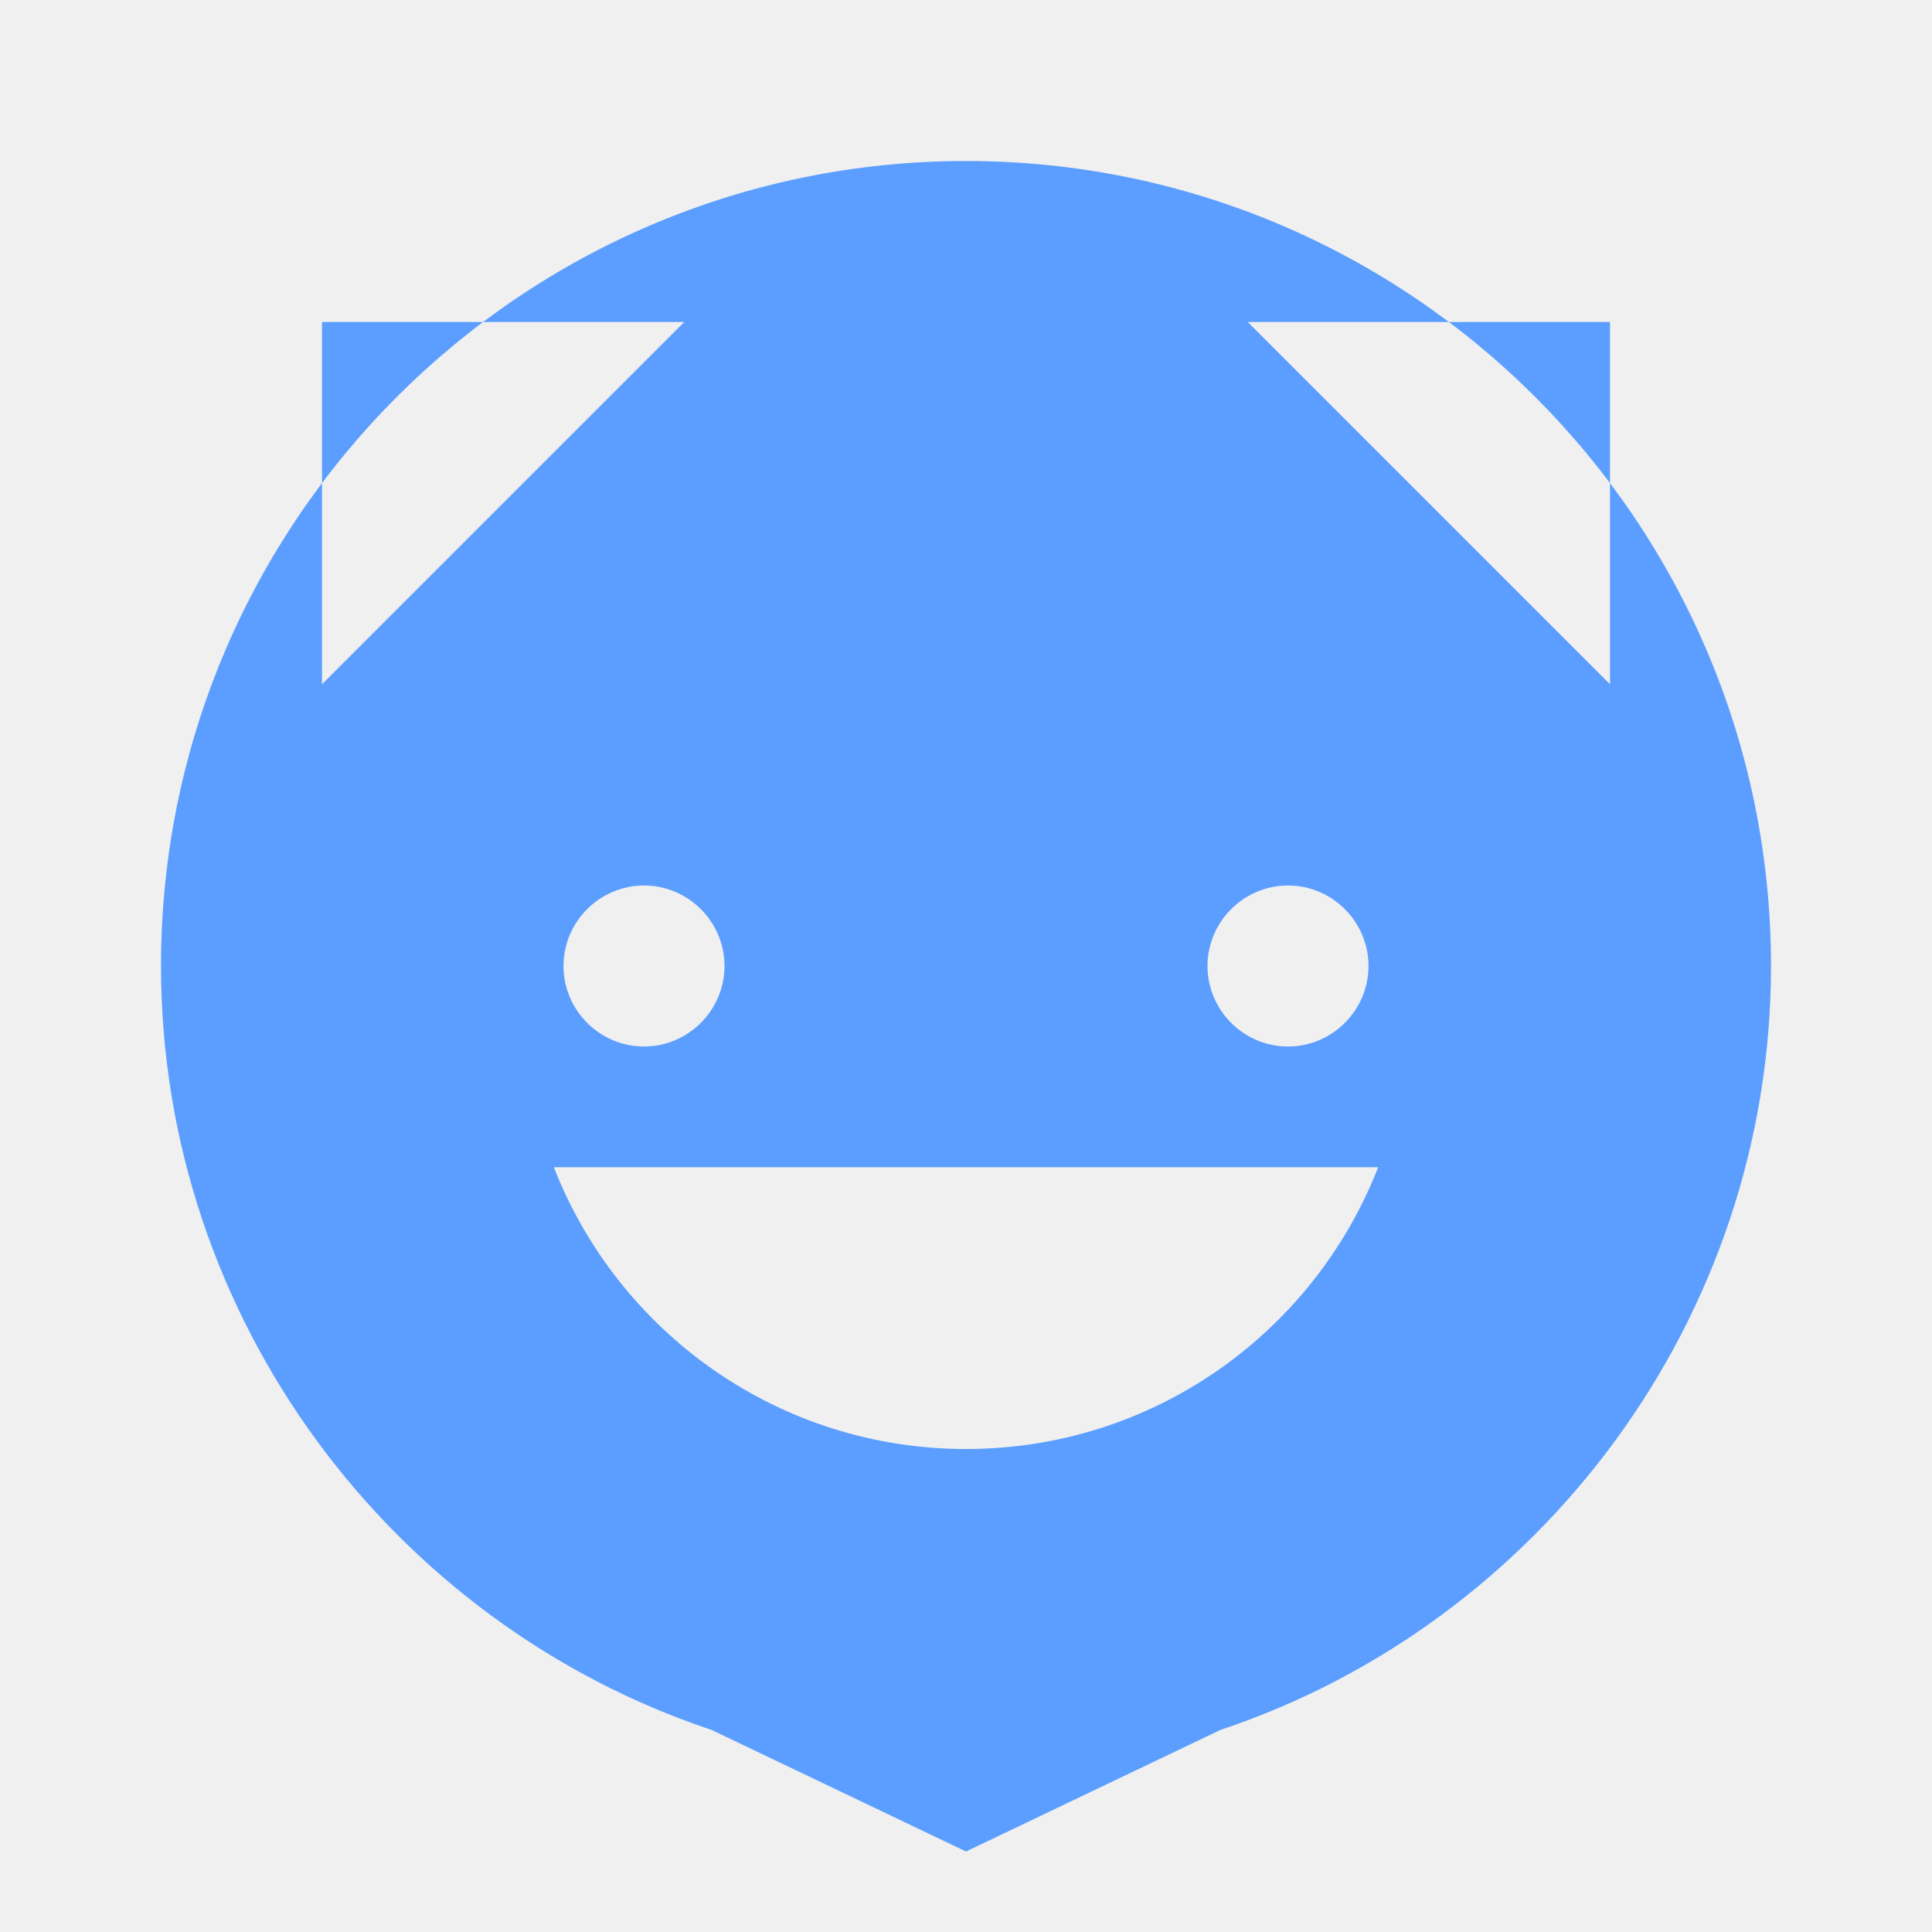
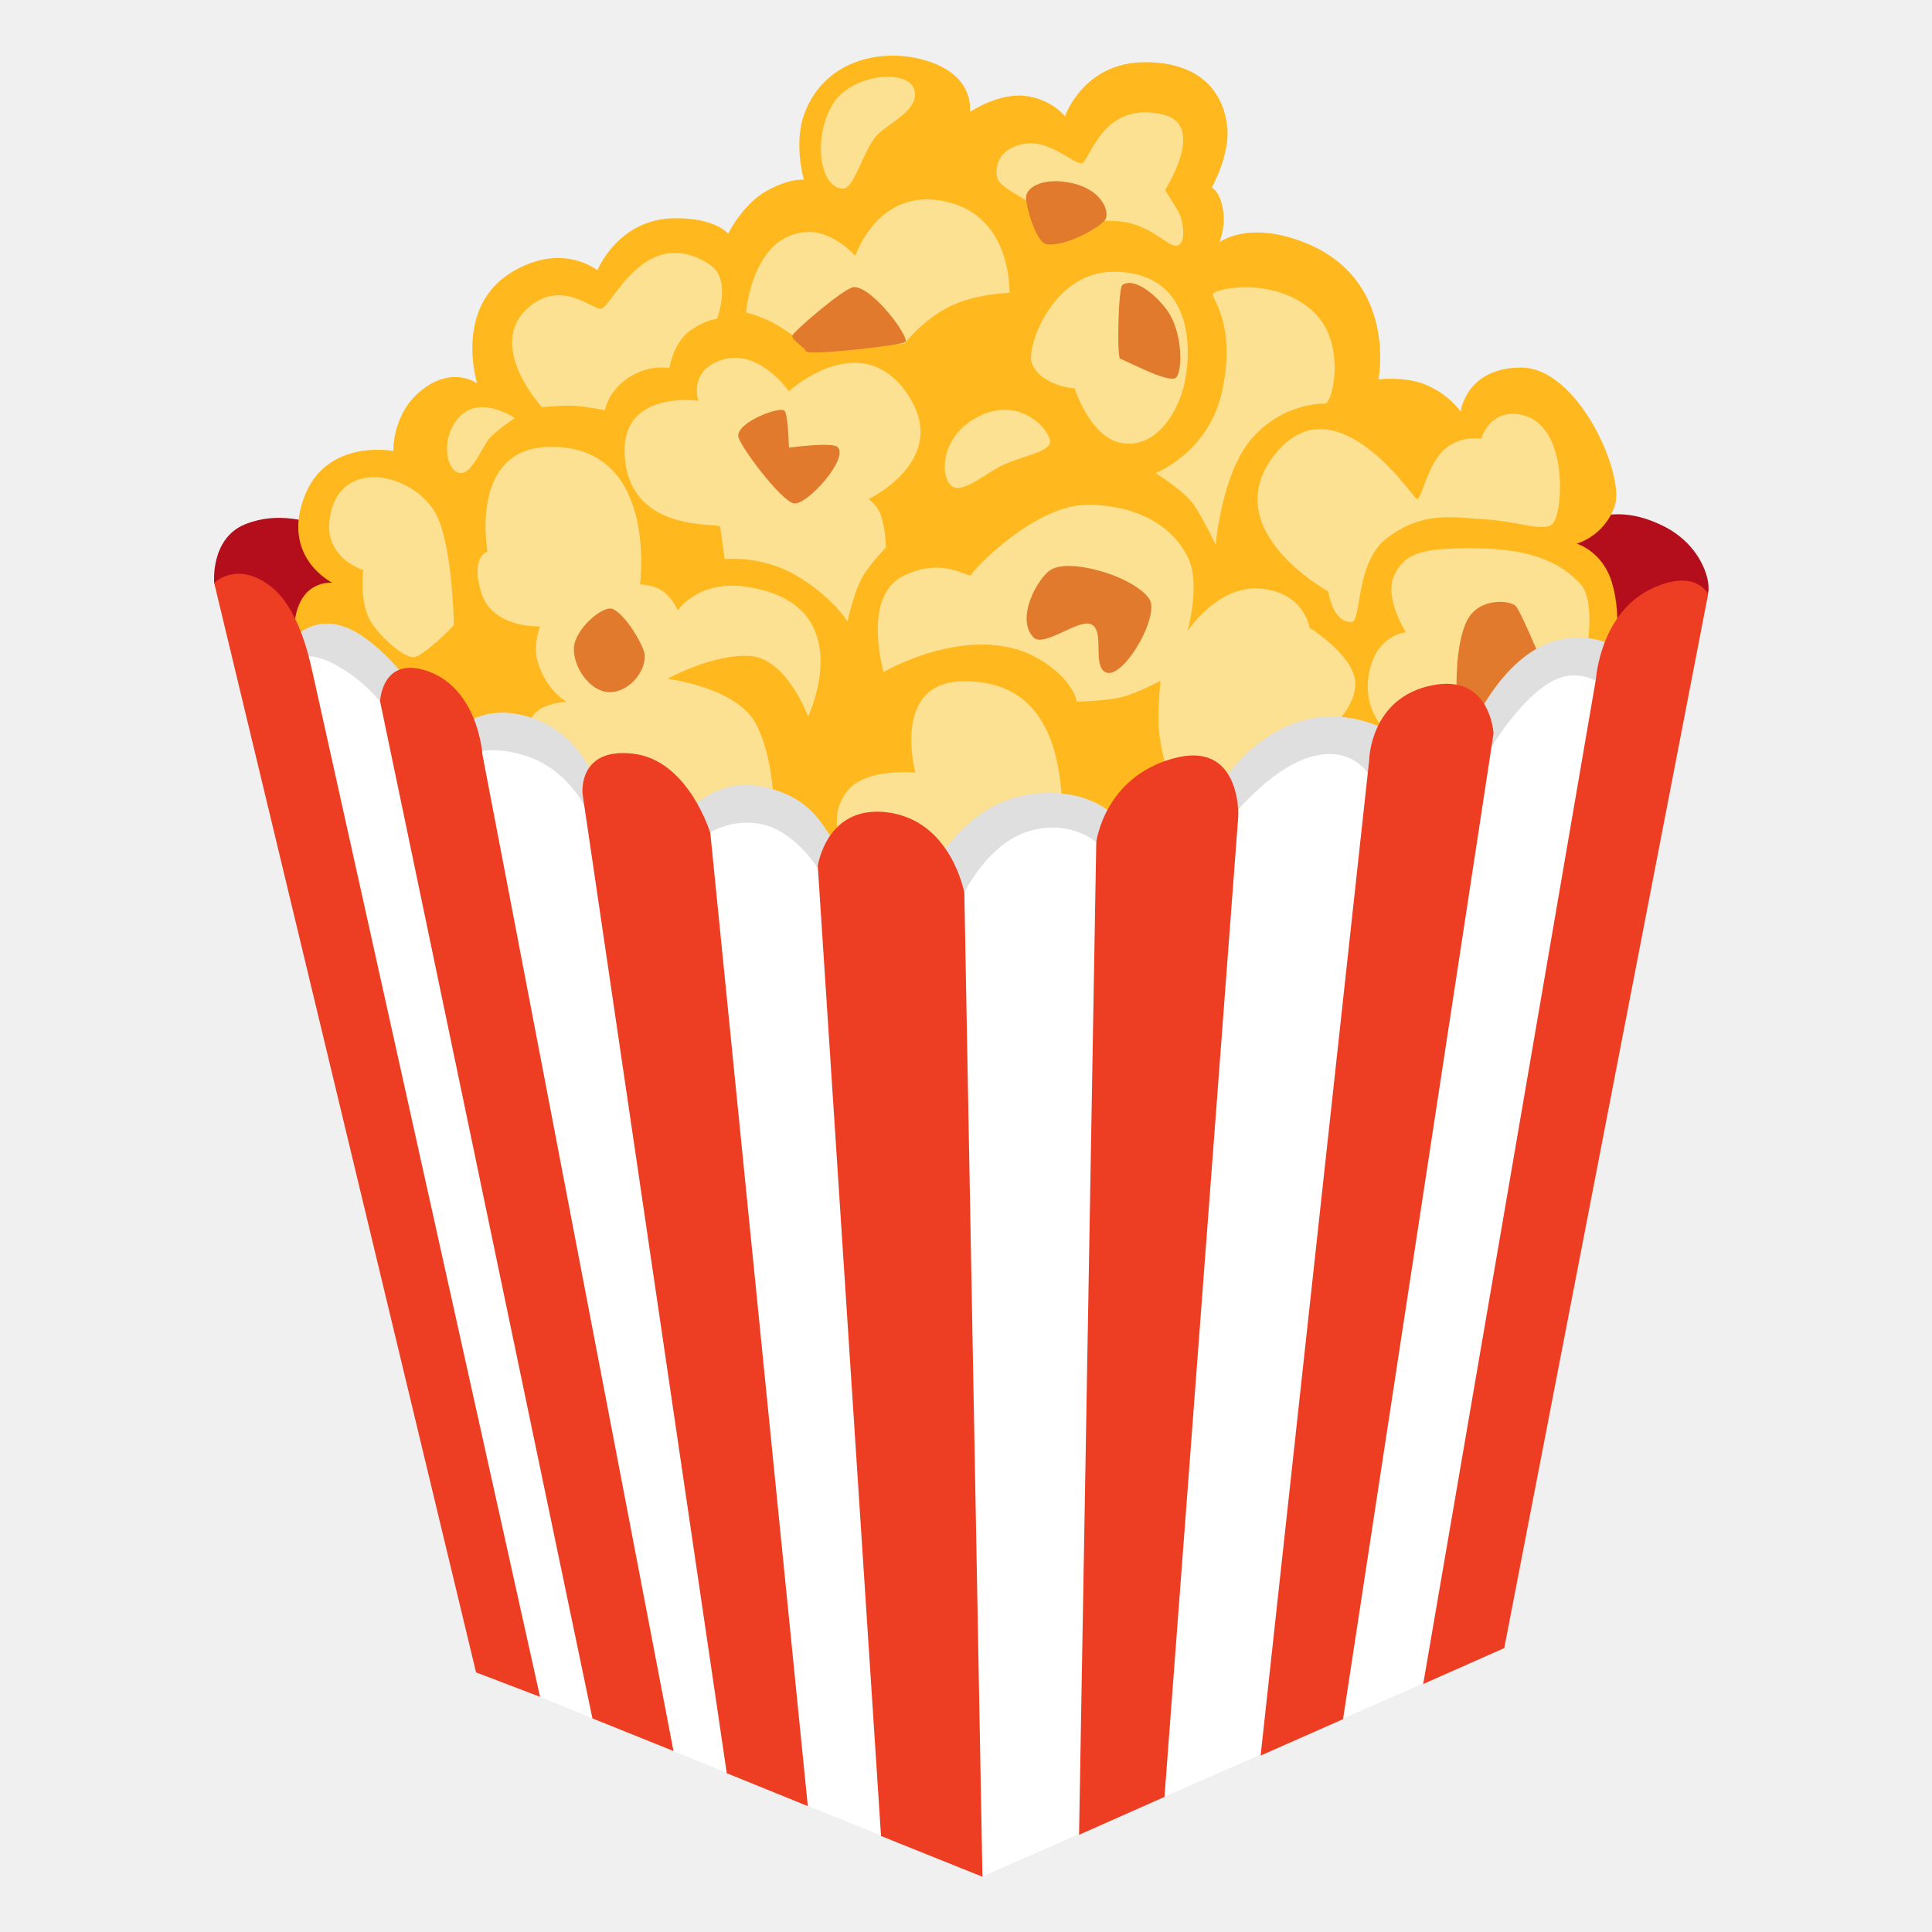
- <svg xmlns="http://www.w3.org/2000/svg" width="100" height="100" viewBox="0 0 24 24">
-   <path fill="#5B9EFF" d="M12,2C6.48,2,2,6.48,2,12c0,4.39,2.88,8.17,6.84,9.49L12,23l3.16-1.51C19.12,20.17,22,16.39,22,12 C22,6.48,17.52,2,12,2z M8.5,4L4,8.5V4H8.5z M15.5,4H20v4.5L15.5,4z M8,13c-0.55,0-1-0.45-1-1s0.45-1,1-1s1,0.45,1,1 S8.55,13,8,13z M16,13c-0.55,0-1-0.45-1-1s0.45-1,1-1s1,0.45,1,1S16.55,13,16,13z M12,18c-2.33,0-4.32-1.45-5.12-3.5h10.24 C16.32,16.55,14.33,18,12,18z" />
+ <svg xmlns="http://www.w3.org/2000/svg" width="800px" height="800px" viewBox="0 0 128 128" aria-hidden="true" role="img" class="iconify iconify--noto" preserveAspectRatio="xMidYMid meet">
+   <path d="M20.71 44.56l-6.52-5.93s-.27-2.95 2.04-3.89c2.63-1.07 5.16.19 5.16.19l3.99 7.68l-4.67 1.95z" fill="#b40e1c">
+ 
+ </path>
+   <path d="M106.7 44.76l-5.64-4.47l3.79-5.54s1.96-1.59 5.35.1c2.59 1.29 3.23 3.79 2.93 4.56c-.29.77-6.43 5.35-6.43 5.35z" fill="#b40e1c">
+ 
+ </path>
+   <path d="M22.75 43.49l-3.15-.85s-.36-1.49.32-2.81c.71-1.37 2.1-1.22 2.1-1.22s-3.35-1.63-1.89-5.62s5.93-3.11 5.93-3.11s-.1-2.53 1.95-4.09c2.04-1.56 3.6-.39 3.6-.39s-1.58-5.05 2.33-7.39c3.34-2 5.64-.1 5.64-.1s1.35-3.38 5.05-3.45c2.77-.05 3.61 1.02 3.61 1.02s.97-1.95 2.53-2.82c1.56-.88 2.49-.75 2.49-.75s-.71-2.42.04-4.4c1.32-3.5 4.96-4.28 7.68-3.6c3.73.93 3.27 3.51 3.27 3.51s1.89-1.27 3.64-1.07c1.75.19 2.67 1.35 2.67 1.35s1.22-3.58 5.3-3.58c4.09 0 5.25 2.43 5.45 4.28s-1.03 4.03-1.03 4.03s.59.23.77 1.63c.14 1.06-.27 2-.27 2s1.88-1.48 5.63 0c6.22 2.45 4.92 9.07 4.92 9.07s1.8-.21 3.16.37c1.56.67 2.28 1.77 2.28 1.77s.35-2.9 3.99-2.92c3.8-.02 6.91 7.1 6.23 9.14c-.68 2.04-2.53 2.53-2.53 2.53s1.69.48 2.32 2.53c.75 2.42.13 4.99.13 4.99s-26.38 16.1-26.67 16s-32.98 2.43-32.98 2.43L22.75 43.49z" fill="#ffb91f">
+ 
+ </path>
+   <path d="M34.84 48.47c0-.21.3-1.08.89-1.46c.73-.47 1.82-.52 1.82-.52s-1.2-.57-1.87-2.45c-.44-1.22.1-2.54.1-2.54s-3.17.15-3.9-2.25s.42-2.71.42-2.71s-1.27-6.81 4.06-6.93c7.29-.16 6.04 9.11 6.04 9.11s1.04 0 1.67.57c.62.57.83 1.15.83 1.15s1.36-2.05 4.58-1.56c7.6 1.15 4.06 8.59 4.06 8.59s-1.41-3.85-3.85-4.01c-2.45-.16-5.47 1.51-5.47 1.51s4.63.57 5.88 3.02s1.15 5.78 1.15 5.78s-9.27 2.71-9.48 2.4c-.22-.3-6.93-7.7-6.93-7.7z" fill="#fce193">
+ 
+ </path>
+   <path d="M40.61 40.35c-.67-.29-2.55 1.36-2.59 2.59c-.04 1.23 1 2.8 2.24 2.91c1.23.11 2.46-1.16 2.46-2.39c0-.62-1.28-2.75-2.11-3.11z" fill="#e17a2c">
+ 
+ </path>
+   <path d="M46.27 26.55s-4.99-.72-4.89 3.4c.13 5.46 6.28 4.65 6.33 4.94c.05.29.3 2.15.3 2.15s2.43-.28 4.78 1.11s3.36 3.02 3.36 3.02s.48-2.25 1.15-3.21c.67-.96 1.39-1.68 1.39-1.68s0-1.2-.34-2.16c-.24-.69-.81-1.05-.81-1.05s5.4-2.56 2.68-6.81c-3.07-4.79-7.96-.34-7.96-.34s-1.92-2.78-4.31-2.11c-2.4.67-1.68 2.74-1.68 2.74z" fill="#fce193">
+ 
+ </path>
+   <path d="M58.54 44.52s-1.44-4.94 1.25-6.33s4.46.19 4.55-.1s4.27-4.75 7.86-4.65c5.32.14 6.54 3.52 6.66 3.88c.59 1.72-.19 4.51-.19 4.51s2.01-3.12 4.89-2.83c2.88.29 3.2 2.59 3.2 2.59s3.18 1.97 3.03 3.84c-.14 1.87-2.16 3.26-2.16 3.26l-4.89 4.79l-5.27-1.82s-.72-2.4-.72-3.88c0-1.49.14-2.68.14-2.68s-1.44.77-2.44 1.05c-1.01.29-3.12.34-3.12.34s-.08-1.21-2.11-2.59c-4.45-3.02-10.68.62-10.68.62z" fill="#fce193">
+ 
+ </path>
+   <path d="M60.65 51.18s-1.63-5.92 3.07-6.04c5.61-.14 6.42 4.84 6.62 7.62c.19 2.78-7.24 7.05-7.53 6.9c-.29-.14-7.25-4.42-7.25-4.42s-.53-1.54.64-2.91c1.22-1.45 4.45-1.15 4.45-1.15z" fill="#fce193">
+ 
+ </path>
+   <path d="M91.86 48.45s-1.63-1.34-1.15-3.88s2.44-2.68 2.44-2.68s-1.49-2.3-.77-3.79s1.87-1.82 5.56-1.77s5.56 1.05 6.76 2.35c1.08 1.16.38 4.7.38 4.7s-5.46 6.57-6.09 6.42c-.62-.15-7.13-1.35-7.13-1.35z" fill="#fce193">
+ 
+ </path>
+   <path d="M76.56 31.34s1.92 1.2 2.54 2.11c.62.91 1.44 2.64 1.44 2.64s.4-4.68 2.33-6.96c2.11-2.49 4.86-2.39 4.91-2.39c.52 0 1.39-3.88-.62-5.94c-2.52-2.58-6.85-1.68-6.81-1.29s1.58 2.25.58 6.57c-.93 3.94-4.37 5.26-4.37 5.26z" fill="#fce193">
+ 
+ </path>
+   <path d="M63.14 32.25c.77.39 2.14-.9 3.31-1.44c1.34-.62 3.07-.86 3.12-1.53s-1.87-3.07-4.65-1.73c-2.78 1.34-2.64 4.27-1.78 4.7z" fill="#fce193">
+ 
+ </path>
+   <path d="M21.82 34.57c-.24 2.44 2.25 3.2 2.25 3.2s-.31 2.25.58 3.55c.72 1.05 2.21 2.35 2.83 2.21c.62-.14 2.59-2.01 2.59-2.16c0-.14-.11-5.51-1.25-7.43c-1.58-2.7-6.57-3.7-7 .63z" fill="#fce193">
+ 
+ </path>
+   <path d="M30.55 31.34c.67 0 1.34-1.53 1.73-2.11c.38-.58 1.82-1.53 1.82-1.53s-2.21-1.53-3.6-.14c-1.39 1.38-.96 3.78.05 3.78z" fill="#fce193">
+ 
+ </path>
+   <path d="M35.91 26.98s1.34-.14 2.11-.1c.77.05 2.06.29 2.06.29s.19-1.25 1.58-2.16c1.39-.91 2.68-.62 2.68-.62s.29-1.73 1.39-2.49c1.1-.77 1.77-.77 1.77-.77s1.02-2.62-.48-3.6c-4.27-2.78-6.46 2.8-7.19 2.92c-.54.09-2.42-1.78-4.48-.34c-3.5 2.46.56 6.87.56 6.87z" fill="#fce193">
+ 
+ </path>
+   <path d="M49.43 20.7s1.15.29 2.01.81s2.16 1.44 2.16 1.44l6.33-.19s1.39-1.82 3.4-2.64c1.64-.67 3.55-.72 3.55-.72s.18-4.68-3.69-5.9c-4.89-1.53-6.52 3.45-6.52 3.45s-1.44-1.62-3.12-1.58c-3.73.1-4.12 5.33-4.12 5.33z" fill="#fce193">
+ 
+ </path>
+   <path d="M56.57 19.02c-.58 0-3.98 2.92-4.07 3.21c-.1.29.81.77.91 1.05c.1.29 6.23-.38 6.57-.62c.33-.24-2.11-3.64-3.41-3.64z" fill="#e17a2c">
+ 
+ </path>
+   <path d="M48.91 28.89c.03.57 2.83 4.31 3.69 4.46s3.7-3.02 2.88-3.74c-.38-.34-3.21.05-3.21.05s-.05-2.11-.29-2.44c-.25-.34-3.12.72-3.07 1.67z" fill="#e17a2c">
+ 
+ </path>
+   <path d="M55.86 12.5c.73.02 1.39-2.68 2.25-3.55s2.92-1.73 2.44-3.07s-4.17-.96-5.37 1.01c-1.33 2.19-.91 5.56.68 5.61z" fill="#fce193">
+ 
+ </path>
+   <path d="M66.07 11.78c.15.66 2.01 1.44 2.3 1.77c.29.34 1.63 1.53 1.63 1.53s3.07-.77 4.89-.29c1.82.48 2.68 1.77 3.21 1.44c.53-.34.24-1.77-.05-2.25s-.86-1.39-.86-1.39s2.76-4.28-.1-4.99c-4.07-1.01-4.89 3.12-5.42 3.21s-2.06-1.53-3.74-1.29c-1.67.25-2.06 1.4-1.86 2.26z" fill="#fce193">
+ 
+ </path>
+   <path d="M68.37 24.1c.68 1.51 2.83 1.63 2.83 1.63s1.05 3.36 3.21 3.64c2.16.29 3.58-1.96 4.03-3.83c.58-2.4.59-7.59-4.75-7.53c-4.03.05-5.75 5.13-5.32 6.09z" fill="#fce193">
+ 
+ </path>
+   <path d="M89.55 41.21c.67-.02.22-3.96 2.34-5.56c2.29-1.73 4.08-1.41 6.43-1.25c2.44.16 4.09.92 4.6.24c.64-.84 1.03-6.7-2.3-7.19c-1.97-.29-2.49 1.63-2.49 1.63s-2.01-.43-3.12 1.58c-.76 1.39-.81 2.3-1.15 2.4c-.15.04-5.29-7.9-9.3-3.07c-4.17 5.03 3.45 9.2 3.45 9.2s.25 2.07 1.54 2.02z" fill="#fce193">
+ 
+ </path>
+   <path d="M74.36 18.88c-.27.18-.38 4.84-.14 4.89c.24.05 3.26 1.68 3.69 1.25c.43-.43.43-2.64-.34-4.07c-.48-.92-2.25-2.7-3.21-2.07z" fill="#e17a2c">
+ 
+ </path>
+   <path d="M67.98 13.03c-.04.49.62 3.07 1.39 3.16c1.28.16 3.64-1.2 3.88-1.68s-.19-1.87-2.11-2.35c-1.9-.47-3.11.2-3.16.87z" fill="#e17a2c">
+ 
+ </path>
+   <path d="M68.46 42.22c.67.72 2.99-1.24 3.83-.86c.96.43 0 2.92 1.05 3.21c1.05.29 3.16-3.12 2.92-4.6c-.1-.62-1.34-1.44-2.68-1.92s-3.16-.81-3.98-.29s-2.34 3.17-1.14 4.46z" fill="#e17a2c">
+ 
+ </path>
+   <path d="M96.5 45.67s-.1-3.07.72-4.6c.81-1.53 2.88-1.29 3.21-.91s1.49 3.16 1.49 3.16l-2.44 4.17l-2.98-1.82z" fill="#e17a2c">
+ 
+ </path>
+   <path d="M63.35 61.35l-9.56-3.74l-.27-.42c-.48-.75-6.78-1.76-6.78-1.76l-.56-.11l-7.85-1.69l-.22-.38c-.49-.83-6.81-3.08-6.81-3.08l-5.94-2.4l-.16-.39c-.53-1.27-4.55-3.47-4.64-3.29l-1.79-.89c.47-.95 1.96-2.52 4.22-1.61c1.97.79 4.22 3.52 4.71 4.6l3.23 1.67c.79-.5 2.28-1 4.32-.29c2.96 1.04 3.74 3.33 4.35 4.28l6.5 1.4c.69-.56 2.15-1.5 4.1-1.18c3.41.56 4.24 2.53 4.95 3.53l7.49.64c.75-1.03 2.66-3.21 5.63-3.62c2.78-.39 4.81.57 5.63 1.53l7.16-2.41c.6-.93 2.67-3.56 5.91-4.15c3.02-.55 5.39.98 6.48 1.67l4.78-2.45c.51-.86 2.16-3.54 4.68-4.31c3.15-.95 5.17 1.04 5.26 1.11l-1.35 1.48c-.04-.04-6.61 3.69-6.63 3.72l-1.41 2.43l-5.52.36l-.5-.4c-.02-.02-10.13 1.81-10.15 1.84l-.19.35l-9.04 3.04l-.44-.47c-.06-.06-9.59 5.39-9.59 5.39z" fill="#dfdfdf">
+ 
+ </path>
+   <path d="M107.72 46.58c-.23.02-2.11-2.62-4.56-1.6c-2.45 1.03-4.79 5.24-4.79 5.24l-7.63 1.2s-1.03-2.08-3.88-1.28c-2.85.8-5.41 4.3-5.47 4.07c-.06-.23-8.4 1.9-8.4 1.9S71.34 54.27 68.4 55c-3.04.76-4.69 4.49-4.69 4.49l-9.47-1.88s-1.62-2.72-4.07-3.06c-2.45-.34-4.04 1.26-4.04 1.26l-7.07-1.72s-1.08-2.96-4.16-3.99s-4.56.28-4.56.28l-4.58-3.11s-1.35-2.22-3.92-3.42c-2.56-1.2-3.3.9-3.3.9L34.5 111.9l30.56 12.43l30.17-13.21c.02.01 13.18-64.61 12.49-64.54z" fill="#ffffff">
+ 
+ </path>
+   <path d="M20.71 44.56l-.02-.07c-.28-1.31-1.01-4.28-2.74-5.63c-2.25-1.75-3.76-.24-3.76-.24l17.35 72.18l4.24 1.62l-15.07-67.86z" fill="#ed3d23">
+ 
+ </path>
+   <path d="M31.96 49.98s-.27-4.51-3.83-5.58c-2.83-.85-2.95 2.06-2.95 2.06l14.07 67.39l5.37 2.16l-12.66-66.03z" fill="#ed3d23">
+ 
+ </path>
+   <path d="M47.06 55.19s-1.45-4.85-5.14-5.26c-3.69-.41-3.32 2.69-3.32 2.69l9.55 64.86l5.37 2.18l-6.46-64.47z" fill="#ed3d23">
+ 
+ </path>
+   <path d="M58.79 53.82c-4.05-.51-4.61 3.56-4.61 3.56l4.19 64.26l6.72 2.7l-1.2-65.18s-.85-4.8-5.1-5.34z" fill="#ed3d23">
+ 
+ </path>
+   <path d="M82.04 54.07s.21-5.1-4.35-3.81c-4.56 1.28-5.06 5.55-5.06 5.55l-1.14 65.75l5.66-2.51l4.89-64.98z" fill="#ed3d23">
+ 
+ </path>
+   <g fill="#ed3d23">
+     <path d="M98.95 48.6s-.19-4-4.1-3.19c-4.1.84-4.14 4.97-4.14 4.97l-7.19 65.93l5.46-2.41l9.97-65.3z">
+ 
+ </path>
+     <path d="M109.39 39.02c-3.36 1.61-3.65 5.93-3.65 5.93l-11.45 66.62l5.37-2.38l13.51-69.84c-.01 0-.84-1.74-3.78-.33z">
+ 
+ </path>
+   </g>
</svg>
